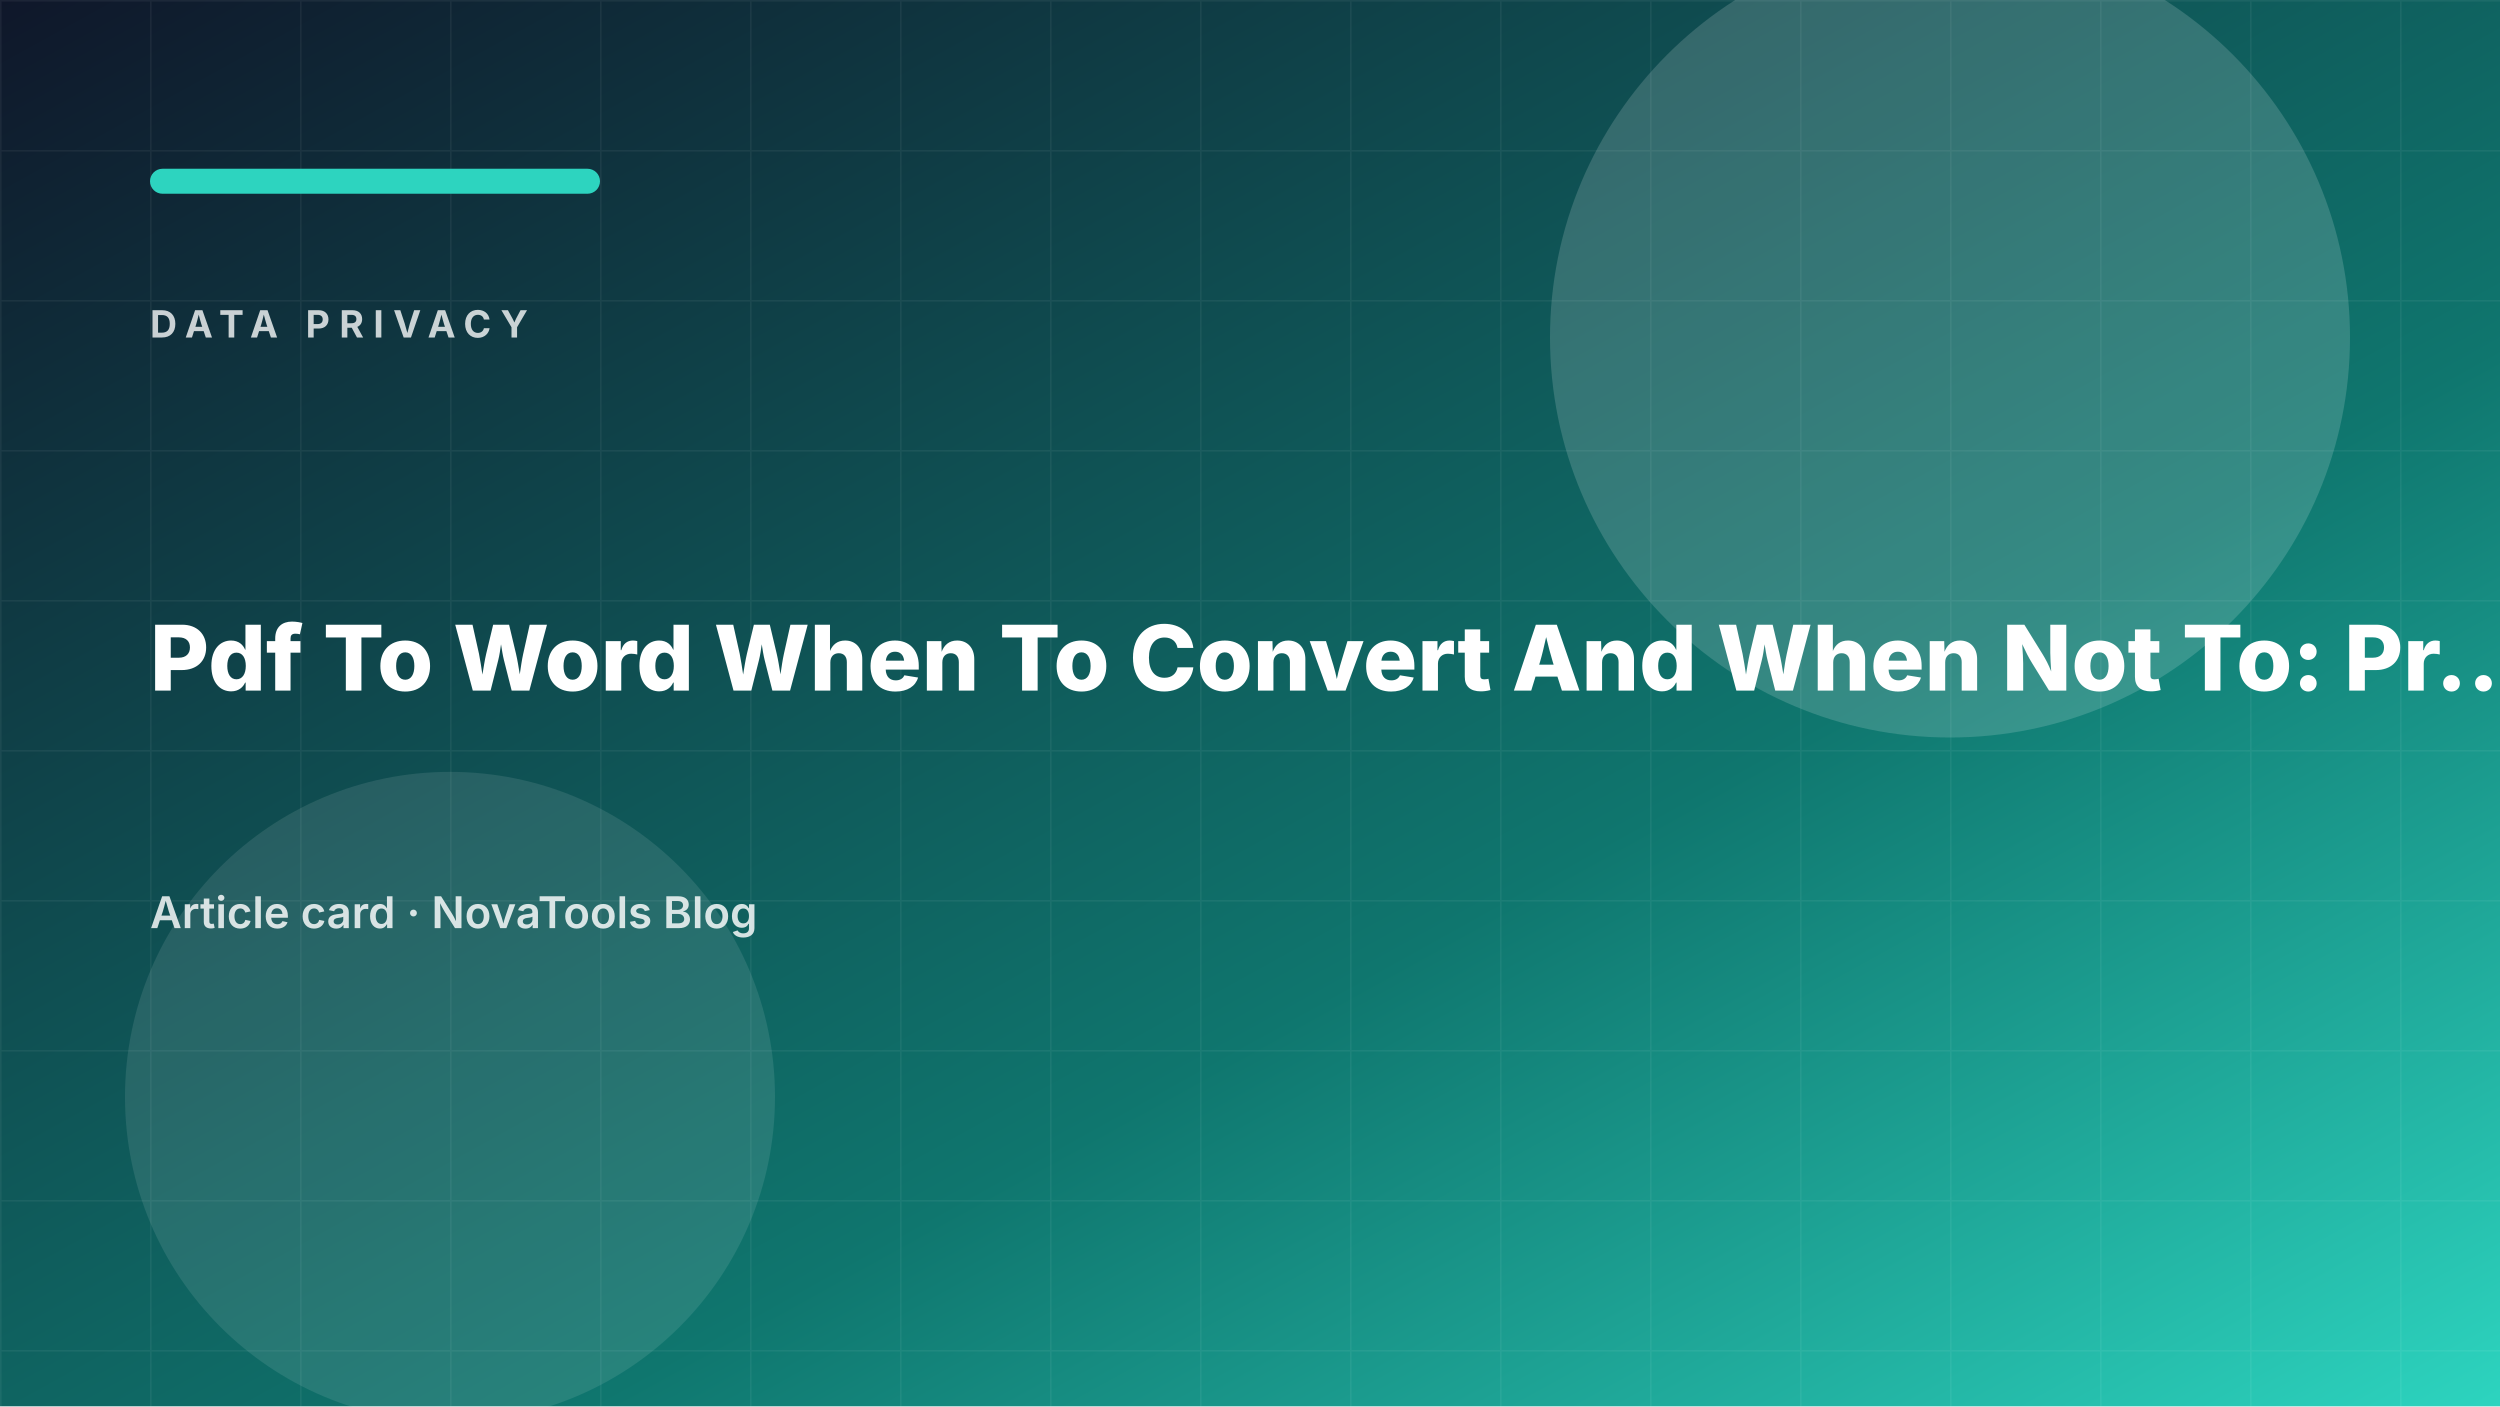
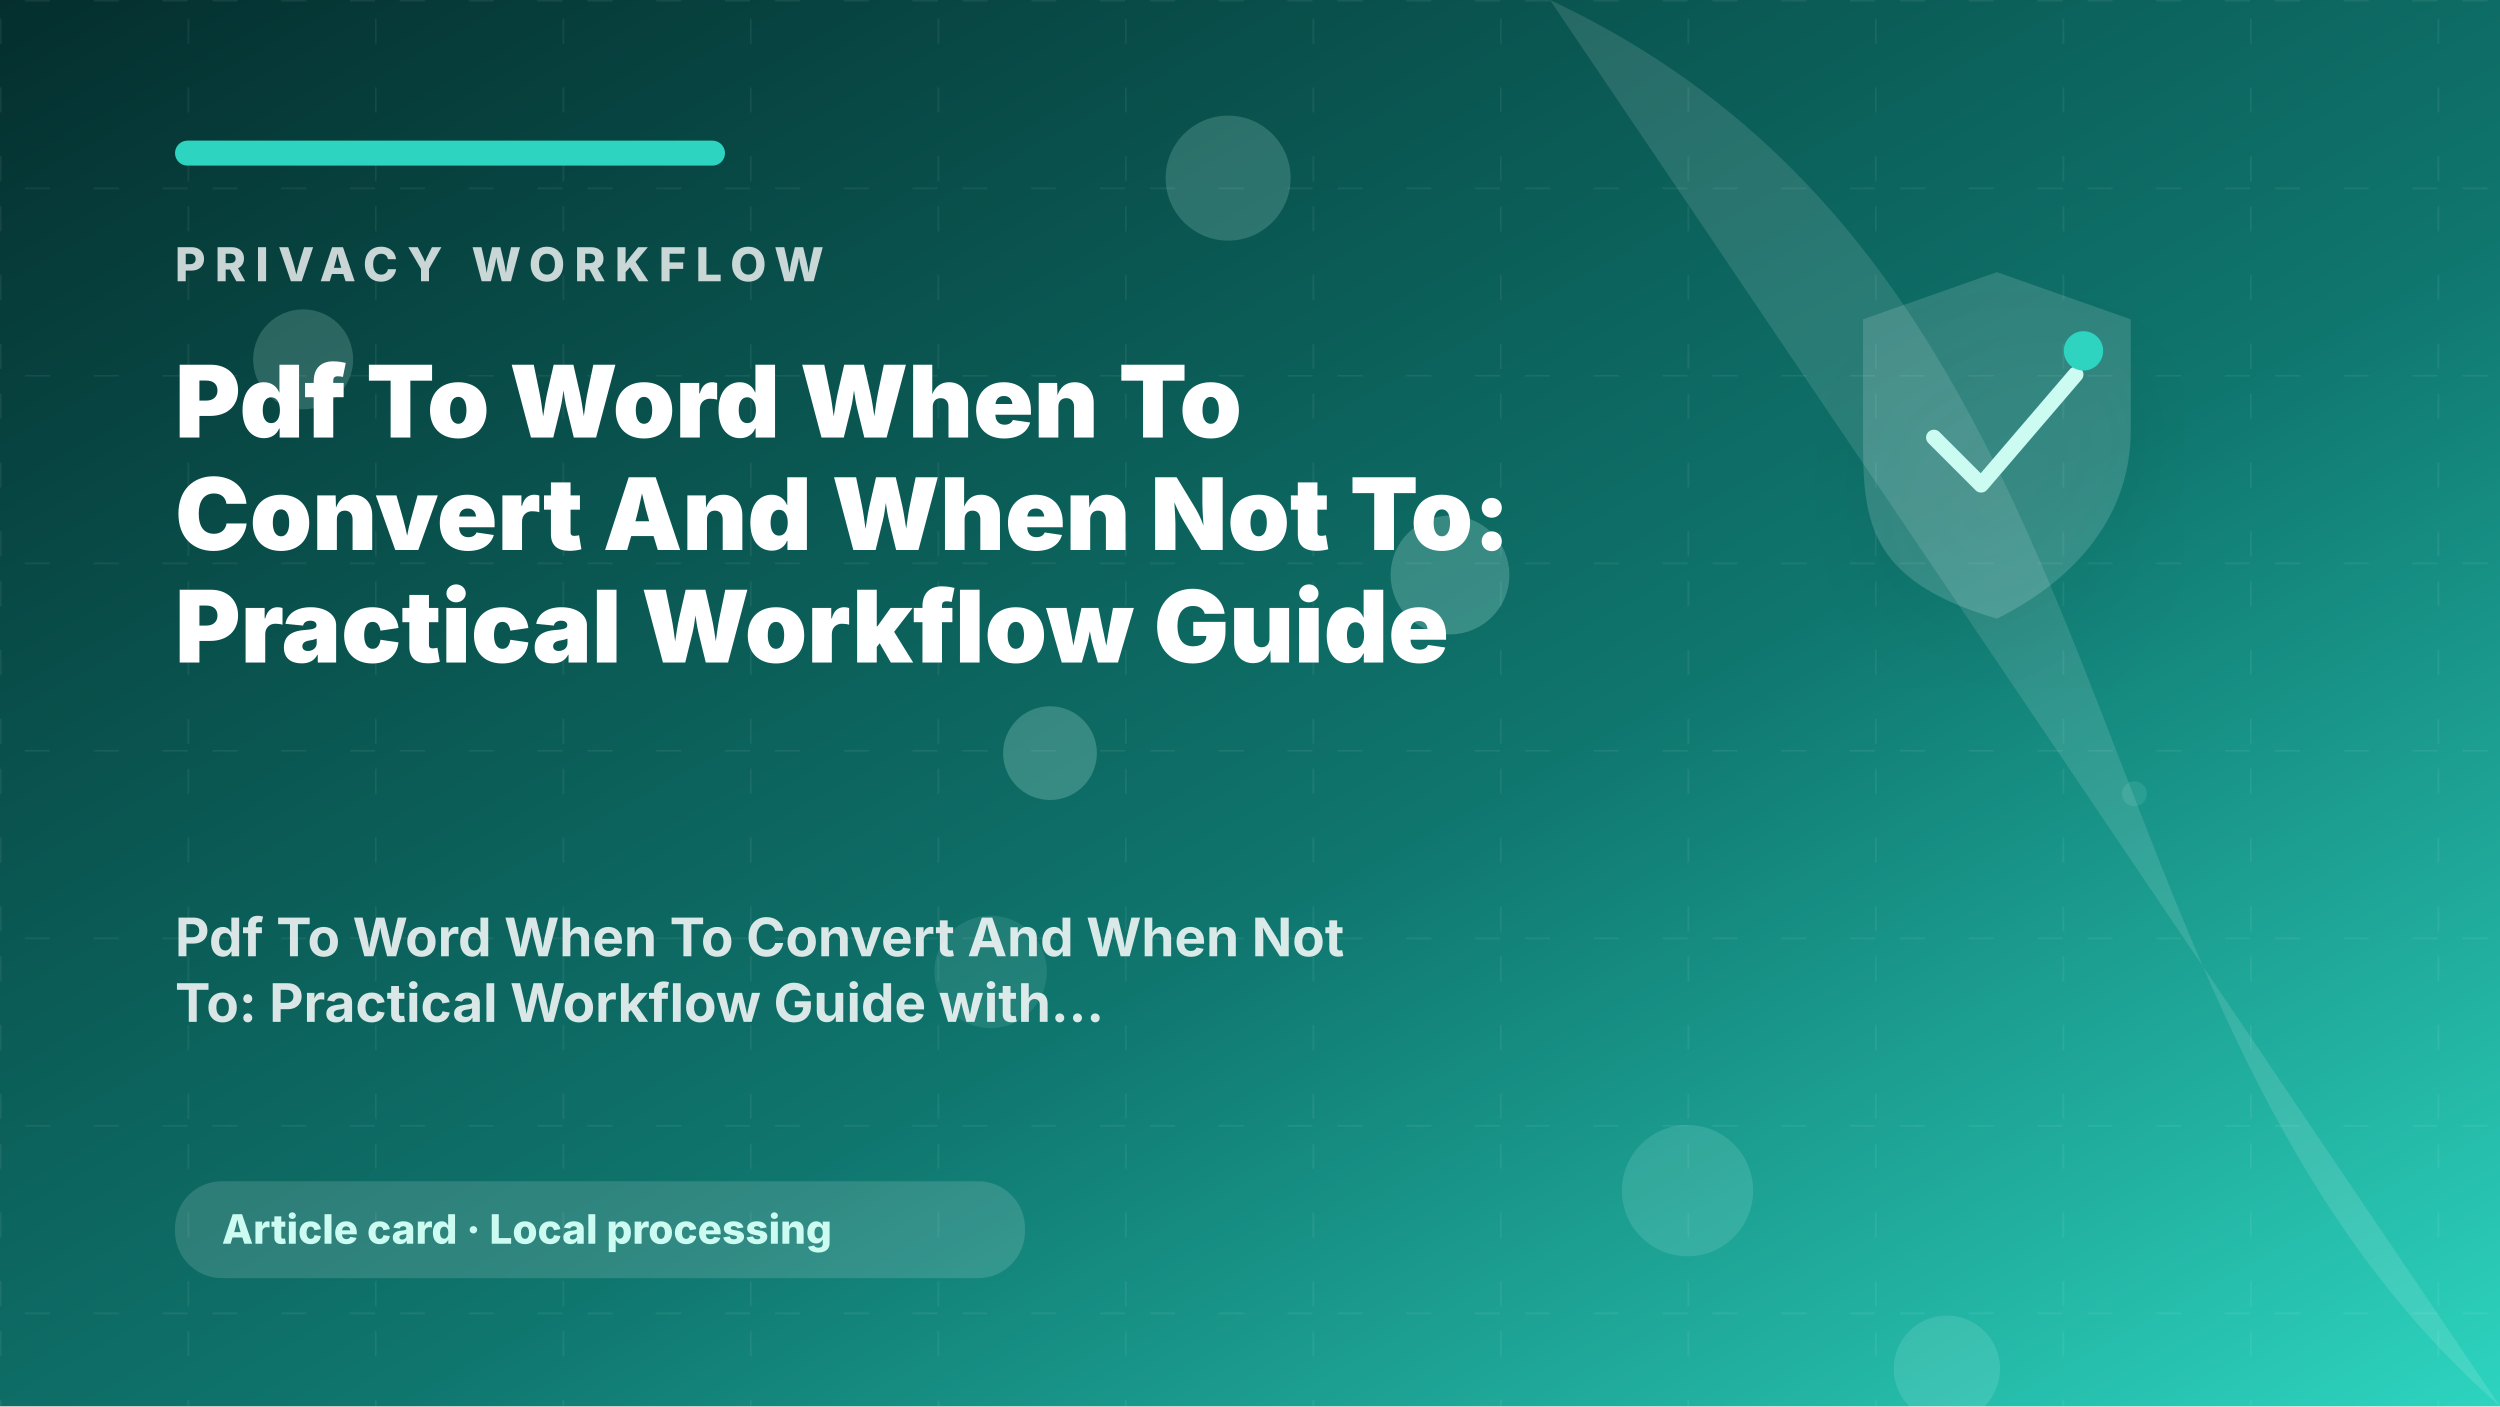
- <svg xmlns="http://www.w3.org/2000/svg" width="800" height="450" viewBox="0 0 800 450" role="img" aria-label="Pdf To Word When To Convert And When Not To: Pr… cover image">
+ <svg xmlns="http://www.w3.org/2000/svg" width="800" height="450" viewBox="0 0 800 450" role="img" aria-label="Pdf To Word When To Convert And When Not To: Practical Workflow Guide cover image">
  <defs>
    <linearGradient id="bg" x1="0" y1="0" x2="1" y2="1">
-       <stop offset="0" stop-color="#0f172a" />
-       <stop offset="0.62" stop-color="#0f766e" />
+       <stop offset="0" stop-color="#042f2e" />
+       <stop offset="0.58" stop-color="#0f766e" />
      <stop offset="1" stop-color="#2dd4bf" />
    </linearGradient>
-     <pattern id="grid" width="48" height="48" patternUnits="userSpaceOnUse">
-       <path d="M48 0H0V48" fill="none" stroke="rgba(255,255,255,0.12)" stroke-width="1" />
+     <pattern id="grid" width="60" height="60" patternUnits="userSpaceOnUse">
+       <path d="M60 0H0V60" fill="none" stroke="rgba(255,255,255,0.12)" stroke-width="1" stroke-dasharray="8 14" />
    </pattern>
+     <filter id="softShadow" x="-20%" y="-20%" width="140%" height="140%">
+       <feDropShadow dx="0" dy="18" stdDeviation="18" flood-color="#000" flood-opacity="0.24" />
+     </filter>
  </defs>
  <rect width="800" height="450" fill="url(#bg)" />
-   <rect width="800" height="450" fill="url(#grid)" opacity="0.45" />
-   <circle cx="624" cy="108" r="128" fill="rgba(255,255,255,0.16)" />
-   <circle cx="144" cy="351" r="104" fill="rgba(255,255,255,0.10)" />
-   <rect x="48" y="54" width="144" height="8" rx="4" fill="#2dd4bf" />
-   <text x="48" y="108" fill="rgba(255,255,255,0.78)" font-family="Inter, Arial, sans-serif" font-size="12" font-weight="700" letter-spacing="3">DATA PRIVACY</text>
-   <text x="48" y="221" fill="#fff" font-family="Inter, Arial, sans-serif" font-size="29" font-weight="800">Pdf To Word When To Convert And When Not To: Pr…</text>
-   <text x="48" y="297" fill="rgba(255,255,255,0.82)" font-family="Inter, Arial, sans-serif" font-size="14" font-weight="600">Article card · NovaTools Blog</text>
+   <rect width="800" height="450" fill="url(#grid)" opacity="0.58" />
+   <circle cx="683" cy="254" r="4" fill="#ccfbf1" opacity="0.1" />
+   <circle cx="540" cy="381" r="21" fill="#ccfbf1" opacity="0.14" />
+   <circle cx="393" cy="57" r="20" fill="#ccfbf1" opacity="0.18" />
+   <circle cx="464" cy="184" r="19" fill="#ccfbf1" opacity="0.22" />
+   <circle cx="317" cy="311" r="18" fill="#ccfbf1" opacity="0.1" />
+   <circle cx="623" cy="438" r="17" fill="#ccfbf1" opacity="0.14" />
+   <circle cx="97" cy="115" r="16" fill="#ccfbf1" opacity="0.18" />
+   <circle cx="336" cy="241" r="15" fill="#ccfbf1" opacity="0.22" />
+   <path d="M496 0C688 90 656 324 800 450" fill="rgba(255,255,255,0.12)" />
+   <rect x="56" y="45" width="176" height="8" rx="4" fill="#2dd4bf" />
+   <text x="56" y="90" fill="rgba(255,255,255,0.78)" font-family="Inter, Arial, sans-serif" font-size="15" font-weight="800" letter-spacing="3">PRIVACY WORKFLOW</text>
+   <text x="56" y="140" fill="#fff" font-family="Inter, Arial, sans-serif" font-size="32" font-weight="850">Pdf To Word When To</text>
+   <text x="56" y="176" fill="#fff" font-family="Inter, Arial, sans-serif" font-size="32" font-weight="850">Convert And When Not To:</text>
+   <text x="56" y="212" fill="#fff" font-family="Inter, Arial, sans-serif" font-size="32" font-weight="850">Practical Workflow Guide</text>
+   <text x="56" y="306" fill="rgba(255,255,255,0.84)" font-family="Inter, Arial, sans-serif" font-size="17" font-weight="650">Pdf To Word When To Convert And When Not</text>
+   <text x="56" y="327" fill="rgba(255,255,255,0.84)" font-family="Inter, Arial, sans-serif" font-size="17" font-weight="650">To: Practical Workflow Guide with…</text>
+   <g filter="url(#softShadow)">
+     <g transform="translate(576 77)">
+       <path d="M63 10.08l42.84 15.12v35.28c0 27.72-17.64 47.88-42.84 60.48-42.84-12.6-42.84-32.76-42.84-60.48V25.2z" fill="rgba(255,255,255,0.14)" />
+       <path d="M42.84 63l15.12 15.12 30.24-35.28" stroke="#ccfbf1" stroke-width="5" stroke-linecap="round" stroke-linejoin="round" fill="none" />
+       <circle cx="90.72" cy="35.28" r="6.3" fill="#2dd4bf" />
+     </g>
+   </g>
+   <g transform="translate(56 378)">
+     <rect width="272" height="31" rx="15" fill="rgba(255,255,255,0.14)" />
+     <text x="15" y="20" fill="#ccfbf1" font-family="Inter, Arial, sans-serif" font-size="13" font-weight="800">Article card · Local processing</text>
+   </g>
</svg>
